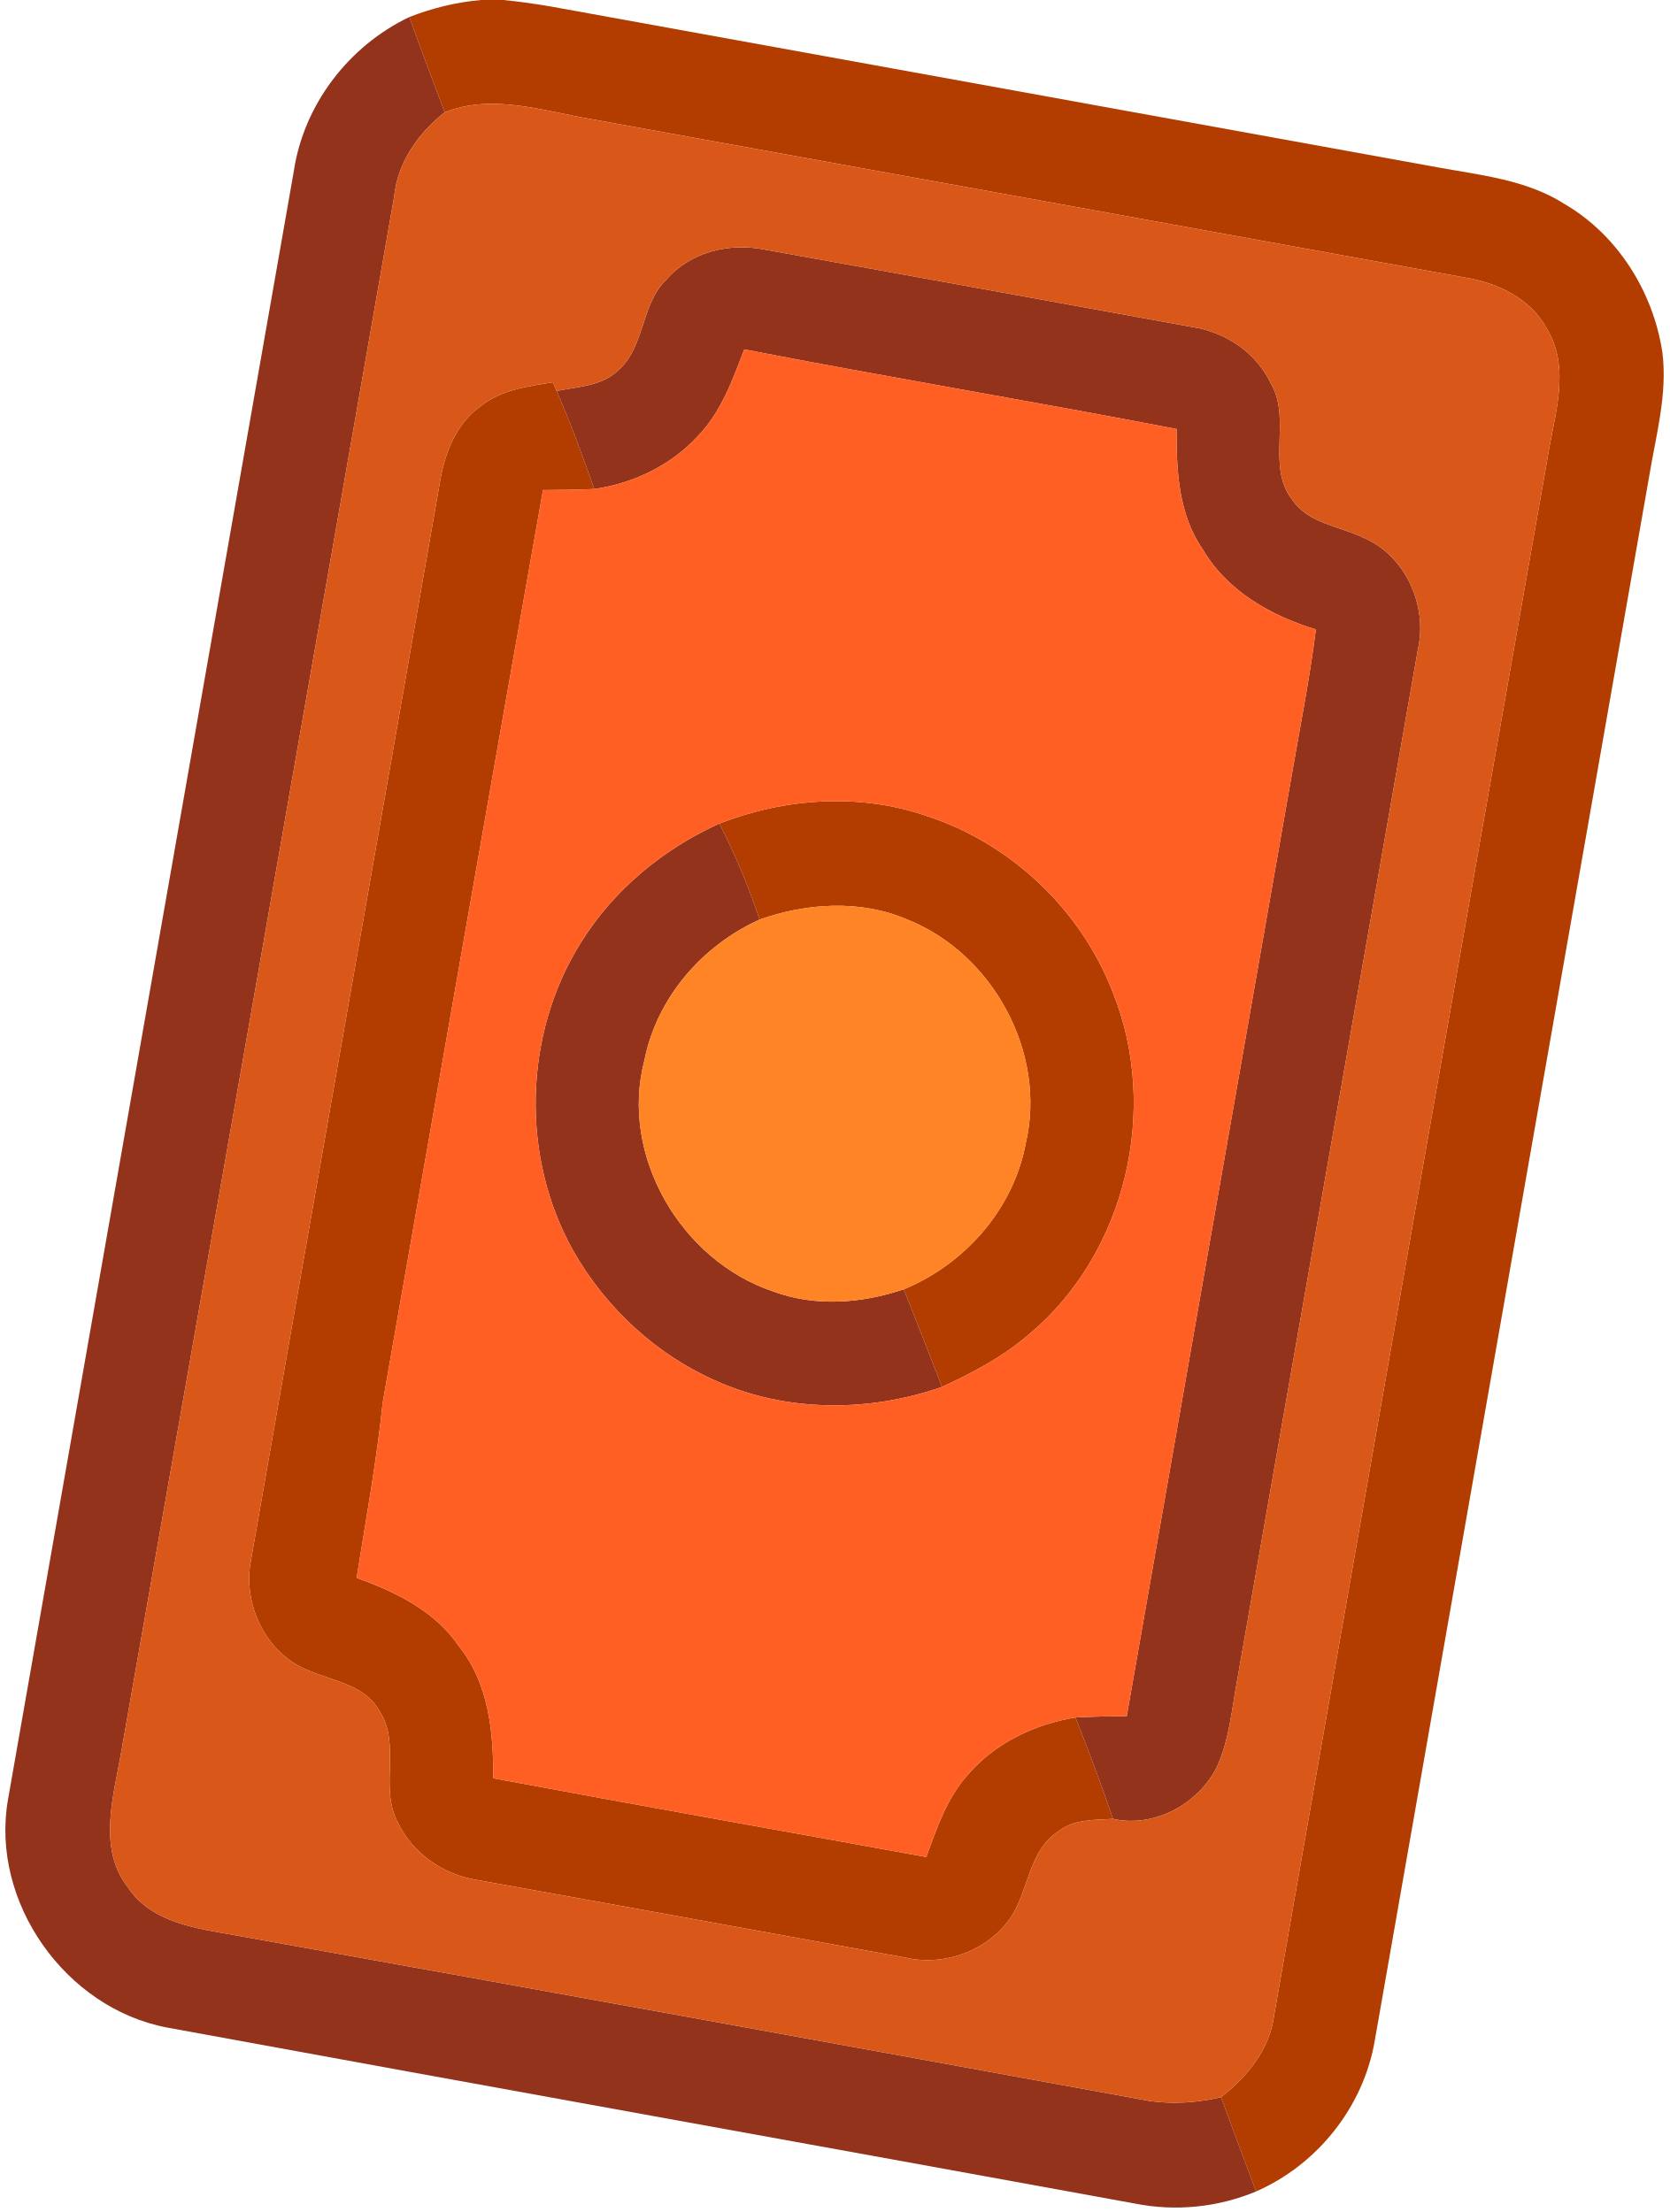
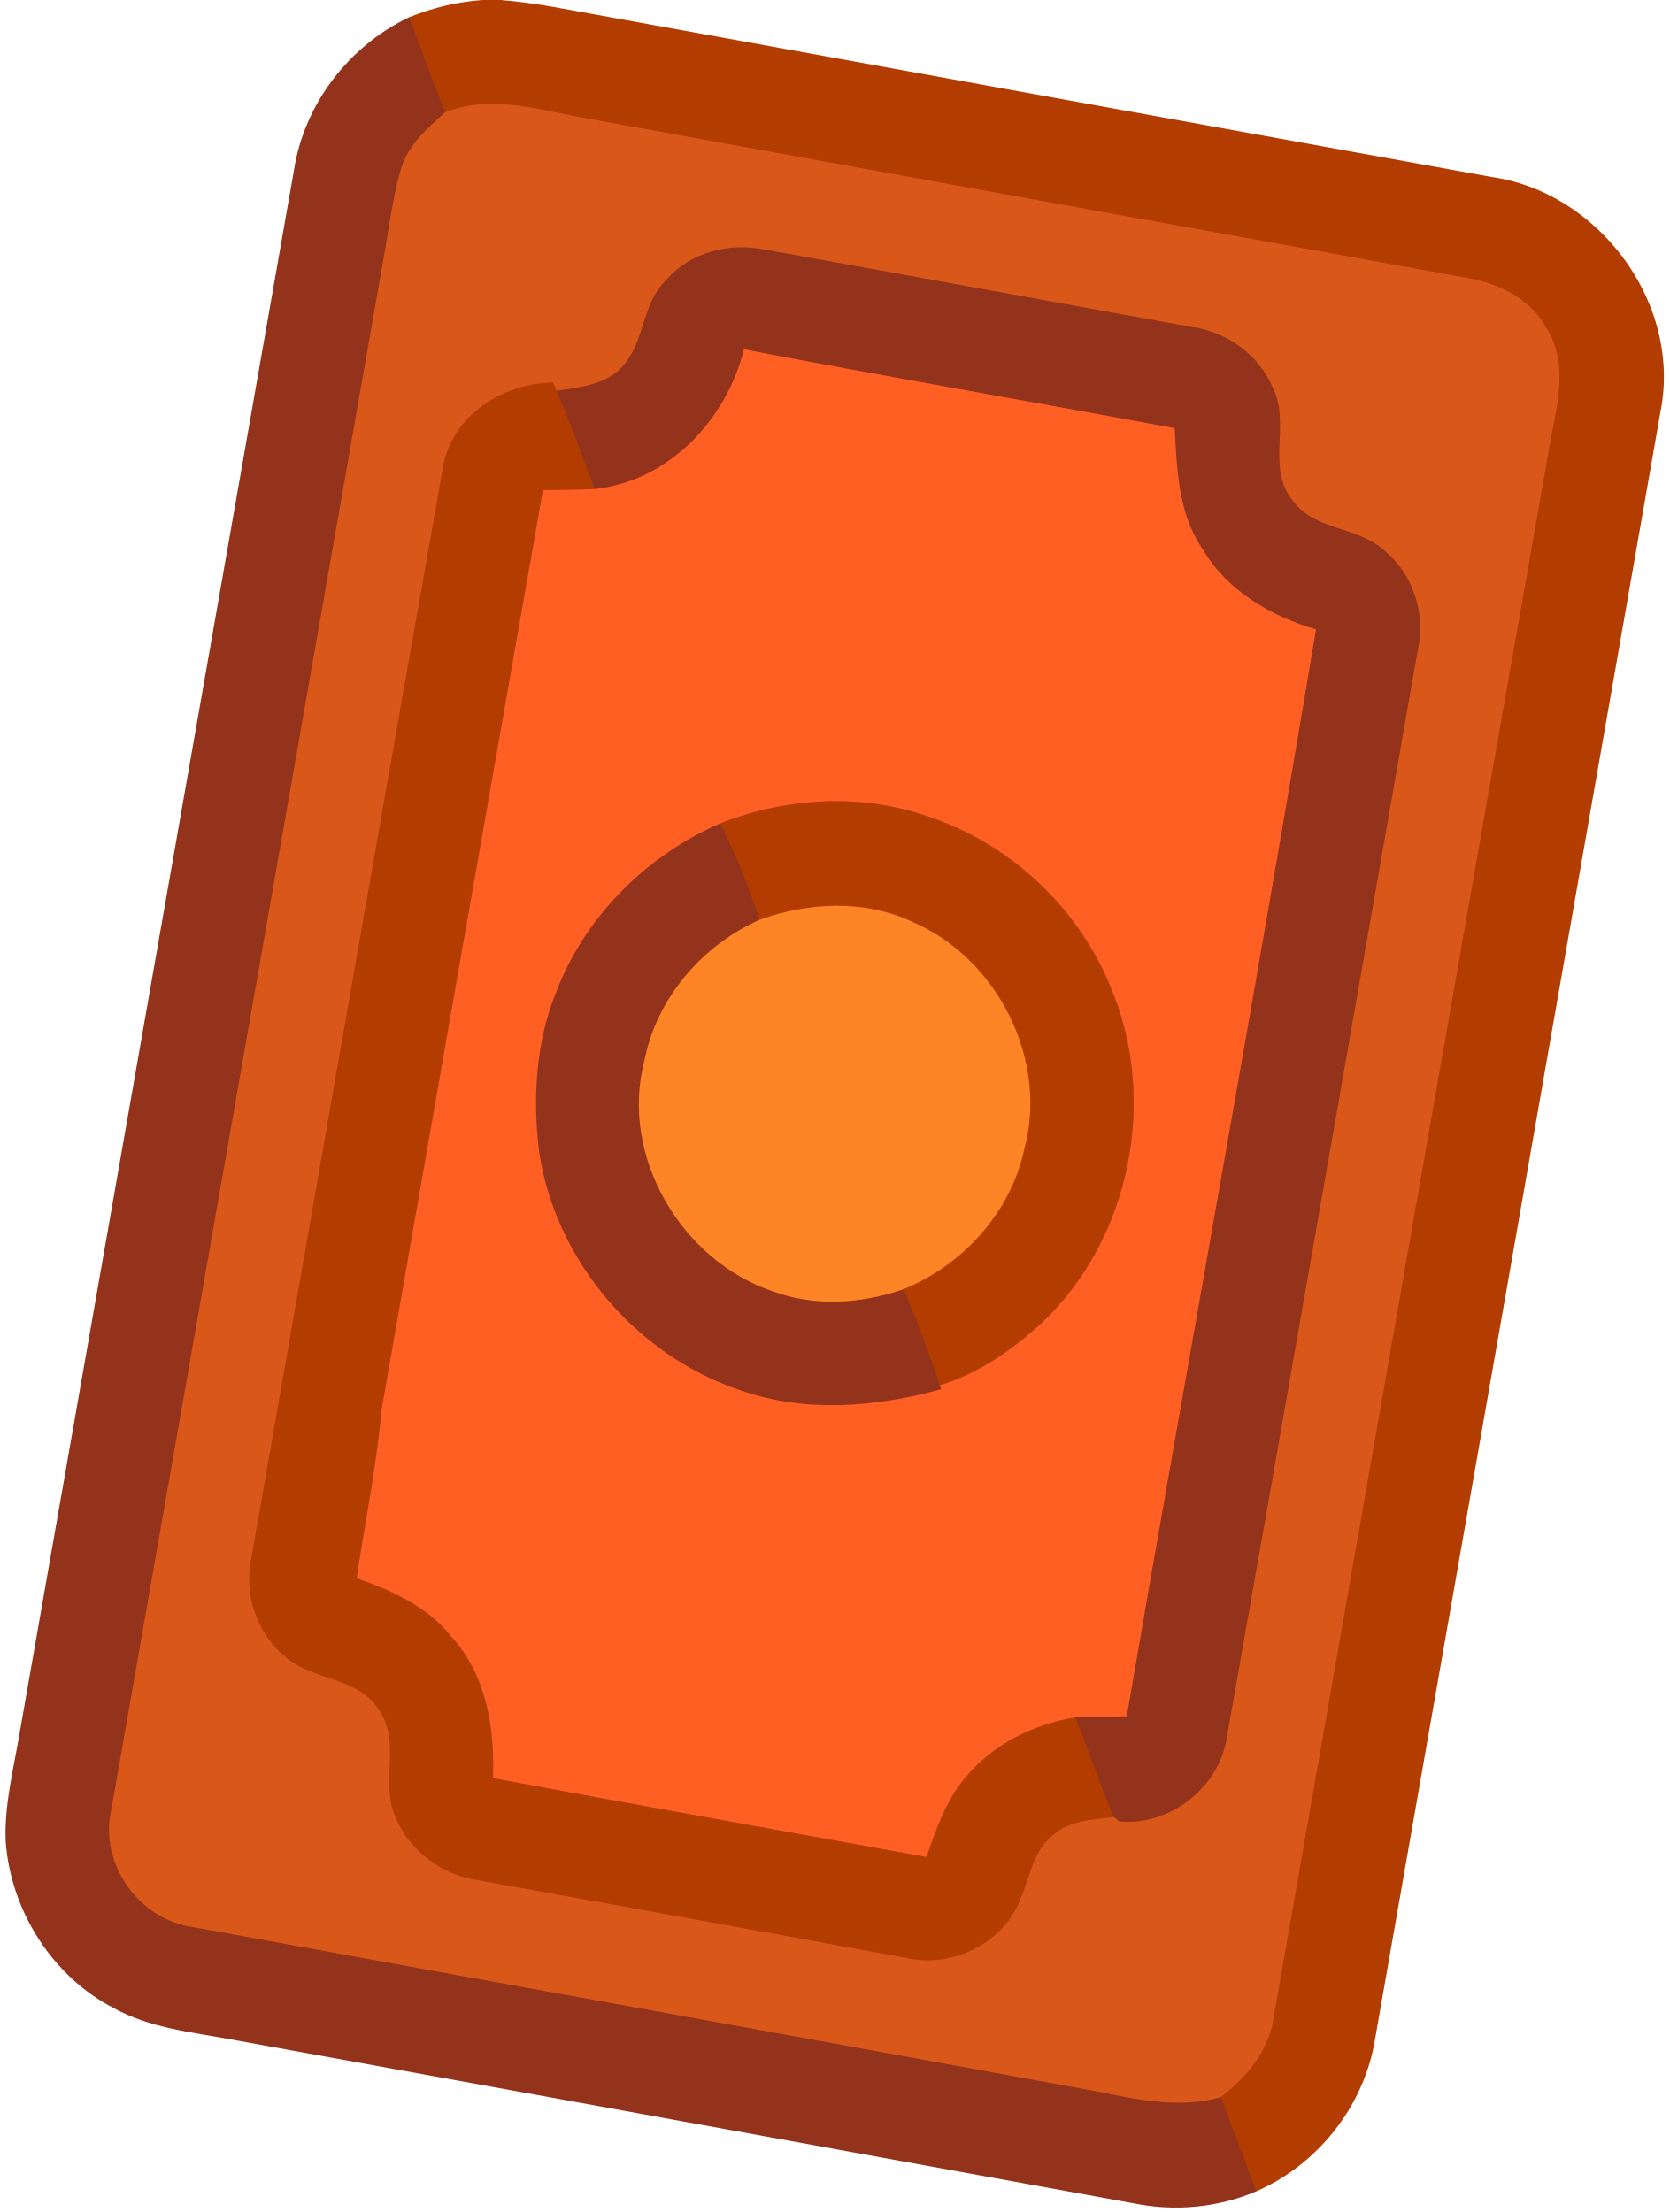
- <svg xmlns="http://www.w3.org/2000/svg" width="203pt" height="269pt" viewBox="0 0 203 269" version="1.1">
-   <g id="#b33d00ff">
-     <path fill="#b33d00" opacity="1.00" d=" M 58.49 0.00 L 61.20 0.00 C 63.15 0.19 65.10 0.47 67.03 0.80 C 102.94 7.32 138.84 13.82 174.74 20.34 C 180.02 21.31 185.60 21.85 190.22 24.81 C 196.69 28.58 200.99 35.49 202.11 42.82 C 202.77 47.97 201.30 53.05 200.48 58.10 C 189.36 121.42 178.27 184.75 167.16 248.08 C 165.82 256.15 160.20 263.23 152.72 266.50 C 151.29 262.69 149.86 258.87 148.45 255.04 C 151.65 252.53 154.41 249.19 154.92 245.01 C 165.95 182.01 176.99 119.00 188.10 56.00 C 188.88 50.76 191.08 44.89 188.06 39.96 C 186.09 36.30 182.11 34.42 178.17 33.76 C 142.67 27.33 107.17 20.89 71.68 14.45 C 65.89 13.46 59.84 11.37 54.07 13.66 C 52.61 9.81 51.16 5.95 49.77 2.07 C 52.56 0.98 55.50 0.26 58.49 0.00 Z" />
-     <path fill="#b33d00" opacity="1.00" d=" M 58.35 49.46 C 60.86 47.41 64.15 46.98 67.23 46.49 L 67.68 47.55 C 69.38 51.45 70.84 55.45 72.25 59.47 C 70.17 59.57 68.09 59.58 66.02 59.60 C 59.47 96.58 53.02 133.58 46.53 170.57 C 45.78 177.73 44.49 184.79 43.36 191.89 C 48.12 193.58 52.91 195.93 55.82 200.23 C 59.44 204.75 60.00 210.68 59.97 216.25 C 77.50 219.53 95.07 222.63 112.62 225.83 C 113.90 222.30 115.15 218.60 117.72 215.77 C 121.03 211.94 125.82 209.67 130.76 208.86 C 132.36 212.94 133.92 217.03 135.32 221.19 C 133.06 221.33 130.56 221.21 128.68 222.71 C 125.10 225.00 125.11 229.71 122.99 233.02 C 120.25 237.19 114.85 239.19 110.02 238.05 C 92.70 234.91 75.38 231.74 58.05 228.63 C 53.94 228.00 50.16 225.41 48.37 221.62 C 46.07 217.37 48.84 212.10 46.09 208.00 C 44.37 204.94 40.65 204.47 37.71 203.22 C 32.40 201.26 29.43 195.15 30.52 189.70 C 38.15 146.02 45.87 102.35 53.48 58.66 C 54.05 55.18 55.40 51.60 58.35 49.46 Z" />
-     <path fill="#b33d00" opacity="1.00" d=" M 87.46 100.15 C 95.46 97.04 104.54 96.40 112.72 99.25 C 122.94 102.58 131.44 110.66 135.30 120.69 C 141.00 134.84 136.91 152.40 125.15 162.23 C 122.00 164.97 118.29 166.93 114.53 168.66 C 113.00 164.69 111.45 160.74 109.88 156.79 C 117.32 153.73 123.23 147.02 124.71 139.04 C 127.30 128.05 120.73 115.96 110.28 111.81 C 104.63 109.39 98.07 109.80 92.35 111.83 C 91.02 107.82 89.39 103.91 87.46 100.15 Z" />
+ <svg xmlns="http://www.w3.org/2000/svg" version="1.1" id="Слой_1" x="0px" y="0px" viewBox="0 0 203 269" enable-background="new 0 0 203 269" xml:space="preserve">
+   <g id="Слой_2">
+     <polygon fill="#94331B" points="49.75,2.09 6.33,221.55 13.26,235.67 144,263.67 152.73,266.49 159,251.88 196.67,44 184.67,28.33     " />
  </g>
-   <g id="#94331bff">
-     <path fill="#94331b" opacity="1.00" d=" M 35.72 20.83 C 36.93 12.71 42.40 5.59 49.77 2.07 C 51.16 5.95 52.61 9.81 54.07 13.66 C 50.83 16.21 48.34 19.75 47.92 23.93 C 36.90 86.94 25.85 149.94 14.76 212.94 C 13.85 218.33 11.81 224.66 15.52 229.48 C 18.44 233.92 24.12 234.54 28.90 235.40 C 65.85 242.02 102.79 248.75 139.71 255.49 C 142.62 255.91 145.60 255.71 148.45 255.04 C 149.86 258.87 151.29 262.69 152.72 266.50 C 148.06 268.45 142.87 268.96 137.92 267.96 C 98.72 260.80 59.50 253.76 20.32 246.57 C 7.95 244.23 -1.20 231.30 0.97 218.85 C 12.54 152.84 24.14 86.83 35.72 20.83 Z" />
-     <path fill="#94331b" opacity="1.00" d=" M 81.02 34.00 C 83.96 30.62 88.70 29.48 93.00 30.36 C 110.33 33.45 127.65 36.64 144.98 39.77 C 149.02 40.39 152.75 42.89 154.51 46.63 C 157.07 51.02 153.88 56.72 157.16 60.84 C 159.13 63.67 162.83 63.98 165.73 65.37 C 170.87 67.54 173.60 73.61 172.39 78.97 C 165.10 120.73 157.73 162.48 150.43 204.25 C 149.75 207.84 149.48 211.61 147.91 214.96 C 145.63 219.43 140.30 222.31 135.32 221.19 C 133.92 217.03 132.36 212.94 130.76 208.86 C 132.83 208.74 134.91 208.73 136.99 208.70 C 143.60 170.84 150.27 132.98 156.90 95.11 C 157.96 88.93 159.20 82.78 159.99 76.55 C 154.50 74.87 149.16 71.85 146.20 66.75 C 143.25 62.48 143.03 57.17 143.05 52.17 C 125.56 48.80 107.98 45.88 90.49 42.49 C 89.07 46.16 87.72 50.02 84.94 52.93 C 81.66 56.55 77.06 58.78 72.25 59.47 C 70.84 55.45 69.38 51.45 67.68 47.55 C 70.20 47.02 73.07 46.98 75.07 45.12 C 78.45 42.26 77.86 37.05 81.02 34.00 Z" />
-     <path fill="#94331b" opacity="1.00" d=" M 70.63 114.62 C 74.60 108.21 80.63 103.25 87.46 100.15 C 89.39 103.91 91.02 107.82 92.35 111.83 C 85.36 114.99 79.85 121.34 78.35 128.94 C 75.30 140.50 82.78 153.28 93.97 157.04 C 99.09 158.95 104.77 158.52 109.88 156.79 C 111.45 160.74 113.00 164.69 114.53 168.66 C 105.74 171.74 95.72 171.78 87.15 167.97 C 79.84 164.79 73.70 159.10 69.75 152.20 C 63.27 140.75 63.63 125.76 70.63 114.62 Z" />
+   <g id="_x23_b33d00ff">
+     <path fill="#B33D00" d="M58.69,0h2.22c2.06,0.18,4.11,0.45,6.15,0.8c38.09,6.91,76.19,13.83,114.28,20.72   c12.8,1.81,22.73,14.83,20.7,27.66c-11.61,66.33-23.26,132.65-34.89,198.97c-1.36,8.04-6.96,15.1-14.42,18.34   c-1.44-3.81-2.87-7.63-4.3-11.45c3.23-2.48,5.99-5.83,6.48-10c11.1-63.31,22.18-126.62,33.34-189.91   c0.78-4.97,2.73-10.54-0.19-15.19c-1.97-3.66-5.95-5.55-9.9-6.19c-35.5-6.41-70.98-12.86-106.47-19.3   c-5.79-0.97-11.82-3.11-17.58-0.79c-1.5-3.84-2.96-7.69-4.36-11.57C52.6,0.94,55.61,0.21,58.69,0z" />
+     <path fill="#B33D00" d="M53.84,56.96c0.99-6.36,7.26-10.38,13.4-10.43l0.41,0.99c1.72,3.92,3.18,7.94,4.65,11.95   c-2.09,0.1-4.19,0.11-6.29,0.13c-6.57,37.24-13.1,74.5-19.61,111.76c-0.61,6.91-2.03,13.7-3.04,20.56   c4.29,1.52,8.65,3.47,11.54,7.14c4.24,4.65,5.26,11.11,5.04,17.18c17.55,3.28,35.14,6.4,52.71,9.59c1.16-3.33,2.31-6.79,4.62-9.53   c3.31-4.11,8.31-6.61,13.47-7.45c1.64,4,2.98,8.11,4.68,12.08c-2.5,0.4-5.33,0.38-7.33,2.18c-2.52,1.89-2.88,5.21-4.07,7.91   c-2.09,5.39-8.44,8.41-13.99,7.04c-17.33-3.16-34.66-6.31-51.99-9.43c-4.4-0.64-8.34-3.63-10-7.77c-1.79-4.12,0.75-9.05-1.96-12.91   c-1.76-2.99-5.44-3.49-8.37-4.72c-5.32-1.96-8.31-8.12-7.18-13.57C38.29,145.42,46,101.18,53.84,56.96z" />
+     <path fill="#B33D00" d="M87.57,100.13c7.96-3.13,17-3.71,25.13-0.88c9.96,3.24,18.32,10.99,22.29,20.69   c5.83,13.61,2.52,30.61-8.24,40.85c-3.6,3.33-7.75,6.24-12.49,7.67c-1.31-3.96-2.81-7.84-4.4-11.68   c7.18-2.92,12.98-9.27,14.65-16.91c3.02-10.93-3.2-23.31-13.57-27.76c-5.78-2.74-12.67-2.41-18.58-0.26   C91.01,107.84,89.42,103.93,87.57,100.13z" />
  </g>
-   <g id="#d95819ff">
-     <path fill="#d95819" opacity="1.00" d=" M 54.07 13.66 C 59.84 11.37 65.89 13.46 71.68 14.45 C 107.17 20.89 142.67 27.33 178.17 33.76 C 182.11 34.42 186.09 36.30 188.06 39.96 C 191.08 44.89 188.88 50.76 188.10 56.00 C 176.99 119.00 165.95 182.01 154.92 245.01 C 154.41 249.19 151.65 252.53 148.45 255.04 C 145.60 255.71 142.62 255.91 139.71 255.49 C 102.79 248.75 65.85 242.02 28.90 235.40 C 24.12 234.54 18.44 233.92 15.52 229.48 C 11.81 224.66 13.85 218.33 14.76 212.94 C 25.85 149.94 36.90 86.94 47.92 23.93 C 48.34 19.75 50.83 16.21 54.07 13.66 M 81.02 34.00 C 77.86 37.05 78.45 42.26 75.07 45.12 C 73.07 46.98 70.20 47.02 67.68 47.55 L 67.23 46.49 C 64.15 46.98 60.86 47.41 58.35 49.46 C 55.40 51.60 54.05 55.18 53.48 58.66 C 45.87 102.35 38.15 146.02 30.52 189.70 C 29.43 195.15 32.40 201.26 37.71 203.22 C 40.65 204.47 44.37 204.94 46.09 208.00 C 48.84 212.10 46.07 217.37 48.37 221.62 C 50.16 225.41 53.94 228.00 58.05 228.63 C 75.38 231.74 92.70 234.91 110.02 238.05 C 114.85 239.19 120.25 237.19 122.99 233.02 C 125.11 229.71 125.10 225.00 128.68 222.71 C 130.56 221.21 133.06 221.33 135.32 221.19 C 140.30 222.31 145.63 219.43 147.91 214.96 C 149.48 211.61 149.75 207.84 150.43 204.25 C 157.73 162.48 165.10 120.73 172.39 78.97 C 173.60 73.61 170.87 67.54 165.73 65.37 C 162.83 63.98 159.13 63.67 157.16 60.84 C 153.88 56.72 157.07 51.02 154.51 46.63 C 152.75 42.89 149.02 40.39 144.98 39.77 C 127.65 36.64 110.33 33.45 93.00 30.36 C 88.70 29.48 83.96 30.62 81.02 34.00 Z" />
+   <g id="_x23_94331bff">
+     <path fill="#94331B" d="M35.73,20.76c1.23-8.08,6.67-15.17,14.02-18.67c1.4,3.88,2.86,7.73,4.36,11.57   c-2.19,1.95-4.56,4.05-5.39,6.98c-1.04,3.61-1.45,7.35-2.13,11.03C35.57,94.5,24.53,157.32,13.52,220.14   c-1.48,6.57,3.43,13.39,10.06,14.23c36.69,6.72,73.41,13.29,110.09,20.02c4.83,1.02,9.89,2.03,14.76,0.65   c1.43,3.82,2.86,7.64,4.3,11.45c-4.7,2-9.94,2.47-14.93,1.45c-36.56-6.66-73.12-13.28-109.68-19.92c-4.83-0.9-9.88-1.38-14.26-3.8   c-7.52-3.87-12.55-11.88-13.17-20.26c-0.18-4.26,0.86-8.44,1.59-12.61C13.43,147.82,24.57,84.28,35.73,20.76z" />
+     <path fill="#94331B" d="M81,34.04c2.92-3.4,7.67-4.57,11.98-3.69c17.34,3.11,34.68,6.29,52.02,9.43c4.27,0.62,8.15,3.44,9.8,7.47   c2.1,4.29-0.85,9.65,2.34,13.57c2.57,3.69,7.79,3.16,11.01,5.99c3.58,2.84,5.21,7.67,4.25,12.12   c-7.72,44.03-15.42,88.07-23.19,132.09c-0.81,6.23-6.9,11.1-13.16,10.48l-0.63-0.57c-1.7-3.97-3.04-8.08-4.68-12.08   c2.08-0.1,4.16-0.11,6.25-0.13c7.58-44.08,15.66-88.07,23.01-132.18c-5.51-1.62-10.81-4.7-13.79-9.77   c-2.96-4.31-3.12-9.68-3.39-14.7c-17.45-3.24-34.94-6.25-52.37-9.59c-2.15,8.58-9.09,16-18.15,16.99   c-1.47-4.01-2.93-8.03-4.65-11.95c3.02-0.44,6.48-0.78,8.45-3.45C78.38,41.06,78.18,36.74,81,34.04z" />
+     <path fill="#94331B" d="M67.62,120.64c3.51-9.19,10.98-16.61,19.95-20.51c1.85,3.8,3.44,7.71,4.79,11.72   c-7.01,3.12-12.5,9.49-14,17.08c-3.07,11.55,4.41,24.35,15.6,28.11c5.13,1.9,10.8,1.51,15.9-0.26c1.59,3.84,3.09,7.72,4.4,11.68   l0.17,0.48c-7.92,2.19-16.55,2.91-24.42,0.13c-12.7-4.24-22.61-15.92-24.49-29.21C64.76,133.41,65.16,126.7,67.62,120.64z" />
  </g>
-   <g id="#ff5f23ff">
-     <path fill="#ff5f23" opacity="1.00" d=" M 84.94 52.93 C 87.72 50.02 89.07 46.16 90.49 42.49 C 107.98 45.88 125.56 48.80 143.05 52.17 C 143.03 57.17 143.25 62.48 146.20 66.75 C 149.16 71.85 154.50 74.87 159.99 76.55 C 159.20 82.78 157.96 88.93 156.90 95.11 C 150.27 132.98 143.60 170.84 136.99 208.70 C 134.91 208.73 132.83 208.74 130.76 208.86 C 125.82 209.67 121.03 211.94 117.72 215.77 C 115.15 218.60 113.90 222.30 112.62 225.83 C 95.07 222.63 77.50 219.53 59.97 216.25 C 60.00 210.68 59.44 204.75 55.82 200.23 C 52.91 195.93 48.12 193.58 43.36 191.89 C 44.49 184.79 45.78 177.73 46.53 170.57 C 53.02 133.58 59.47 96.58 66.02 59.60 C 68.09 59.58 70.17 59.57 72.25 59.47 C 77.06 58.78 81.66 56.55 84.94 52.93 M 87.46 100.15 C 80.63 103.25 74.60 108.21 70.63 114.62 C 63.63 125.76 63.27 140.75 69.75 152.20 C 73.70 159.10 79.84 164.79 87.15 167.97 C 95.72 171.78 105.74 171.74 114.53 168.66 C 118.29 166.93 122.00 164.97 125.15 162.23 C 136.91 152.40 141.00 134.84 135.30 120.69 C 131.44 110.66 122.94 102.58 112.72 99.25 C 104.54 96.40 95.46 97.04 87.46 100.15 Z" />
+   <g id="_x23_d95819ff">
+     <path fill="#D95819" d="M54.11,13.66c5.76-2.32,11.79-0.18,17.58,0.79c35.49,6.44,70.97,12.89,106.47,19.3   c3.95,0.64,7.93,2.53,9.9,6.19c2.92,4.65,0.97,10.22,0.19,15.19c-11.16,63.29-22.24,126.6-33.34,189.91   c-0.49,4.17-3.25,7.52-6.48,10c-4.87,1.38-9.93,0.37-14.76-0.65c-36.68-6.73-73.4-13.3-110.09-20.02   c-6.63-0.84-11.54-7.66-10.06-14.23C24.53,157.32,35.57,94.5,46.59,31.67c0.68-3.68,1.09-7.42,2.13-11.03   C49.55,17.71,51.92,15.61,54.11,13.66 M81,34.04c-2.82,2.7-2.62,7.02-4.9,10.03c-1.97,2.67-5.43,3.01-8.45,3.45l-0.41-0.99   c-6.14,0.05-12.41,4.07-13.4,10.43c-7.84,44.22-15.55,88.46-23.31,132.7c-1.13,5.45,1.86,11.61,7.18,13.57   c2.93,1.23,6.61,1.73,8.37,4.72c2.71,3.86,0.17,8.79,1.96,12.91c1.66,4.14,5.6,7.13,10,7.77c17.33,3.12,34.66,6.27,51.99,9.43   c5.55,1.37,11.9-1.65,13.99-7.04c1.19-2.7,1.55-6.02,4.07-7.91c2-1.8,4.83-1.78,7.33-2.18l0.63,0.57   c6.26,0.62,12.35-4.25,13.16-10.48c7.77-44.02,15.47-88.06,23.19-132.09c0.96-4.45-0.67-9.28-4.25-12.12   c-3.22-2.83-8.44-2.3-11.01-5.99c-3.19-3.92-0.24-9.28-2.34-13.57c-1.65-4.03-5.53-6.85-9.8-7.47   c-17.34-3.14-34.68-6.32-52.02-9.43C88.67,29.47,83.92,30.64,81,34.04z" />
  </g>
-   <g id="#ff8425ff">
-     <path fill="#ff8425" opacity="1.00" d=" M 92.35 111.83 C 98.07 109.80 104.63 109.39 110.28 111.81 C 120.73 115.96 127.30 128.05 124.71 139.04 C 123.23 147.02 117.32 153.73 109.88 156.79 C 104.77 158.52 99.09 158.95 93.97 157.04 C 82.78 153.28 75.30 140.50 78.35 128.94 C 79.85 121.34 85.36 114.99 92.35 111.83 Z" />
+   <g id="_x23_ff5f23ff">
+     <path fill="#FF5F23" d="M72.3,59.47c9.06-0.99,16-8.41,18.15-16.99c17.43,3.34,34.92,6.35,52.37,9.59   c0.27,5.02,0.43,10.39,3.39,14.7c2.98,5.07,8.28,8.15,13.79,9.77c-7.35,44.11-15.43,88.1-23.01,132.18   c-2.09,0.02-4.17,0.03-6.25,0.13c-5.16,0.84-10.16,3.34-13.47,7.45c-2.31,2.74-3.46,6.2-4.62,9.53   c-17.57-3.19-35.16-6.31-52.71-9.59c0.22-6.07-0.8-12.53-5.04-17.18c-2.89-3.67-7.25-5.62-11.54-7.14   c1.01-6.86,2.43-13.65,3.04-20.56C52.91,134.1,59.44,96.84,66.01,59.6C68.11,59.58,70.21,59.57,72.3,59.47 M87.57,100.13   c-8.97,3.9-16.44,11.32-19.95,20.51c-2.46,6.06-2.86,12.77-2.1,19.22c1.88,13.29,11.79,24.97,24.49,29.21   c7.87,2.78,16.5,2.06,24.42-0.13l-0.17-0.48c4.74-1.43,8.89-4.34,12.49-7.67c10.76-10.24,14.07-27.24,8.24-40.85   c-3.97-9.7-12.33-17.45-22.29-20.69C104.57,96.42,95.53,97,87.57,100.13z" />
+   </g>
+   <g id="_x23_ff8425ff">
+     <path fill="#FF8425" d="M92.36,111.85c5.91-2.15,12.8-2.48,18.58,0.26c10.37,4.45,16.59,16.83,13.57,27.76   c-1.67,7.64-7.47,13.99-14.65,16.91c-5.1,1.77-10.77,2.16-15.9,0.26c-11.19-3.76-18.67-16.56-15.6-28.11   C79.86,121.34,85.35,114.97,92.36,111.85z" />
  </g>
</svg>
